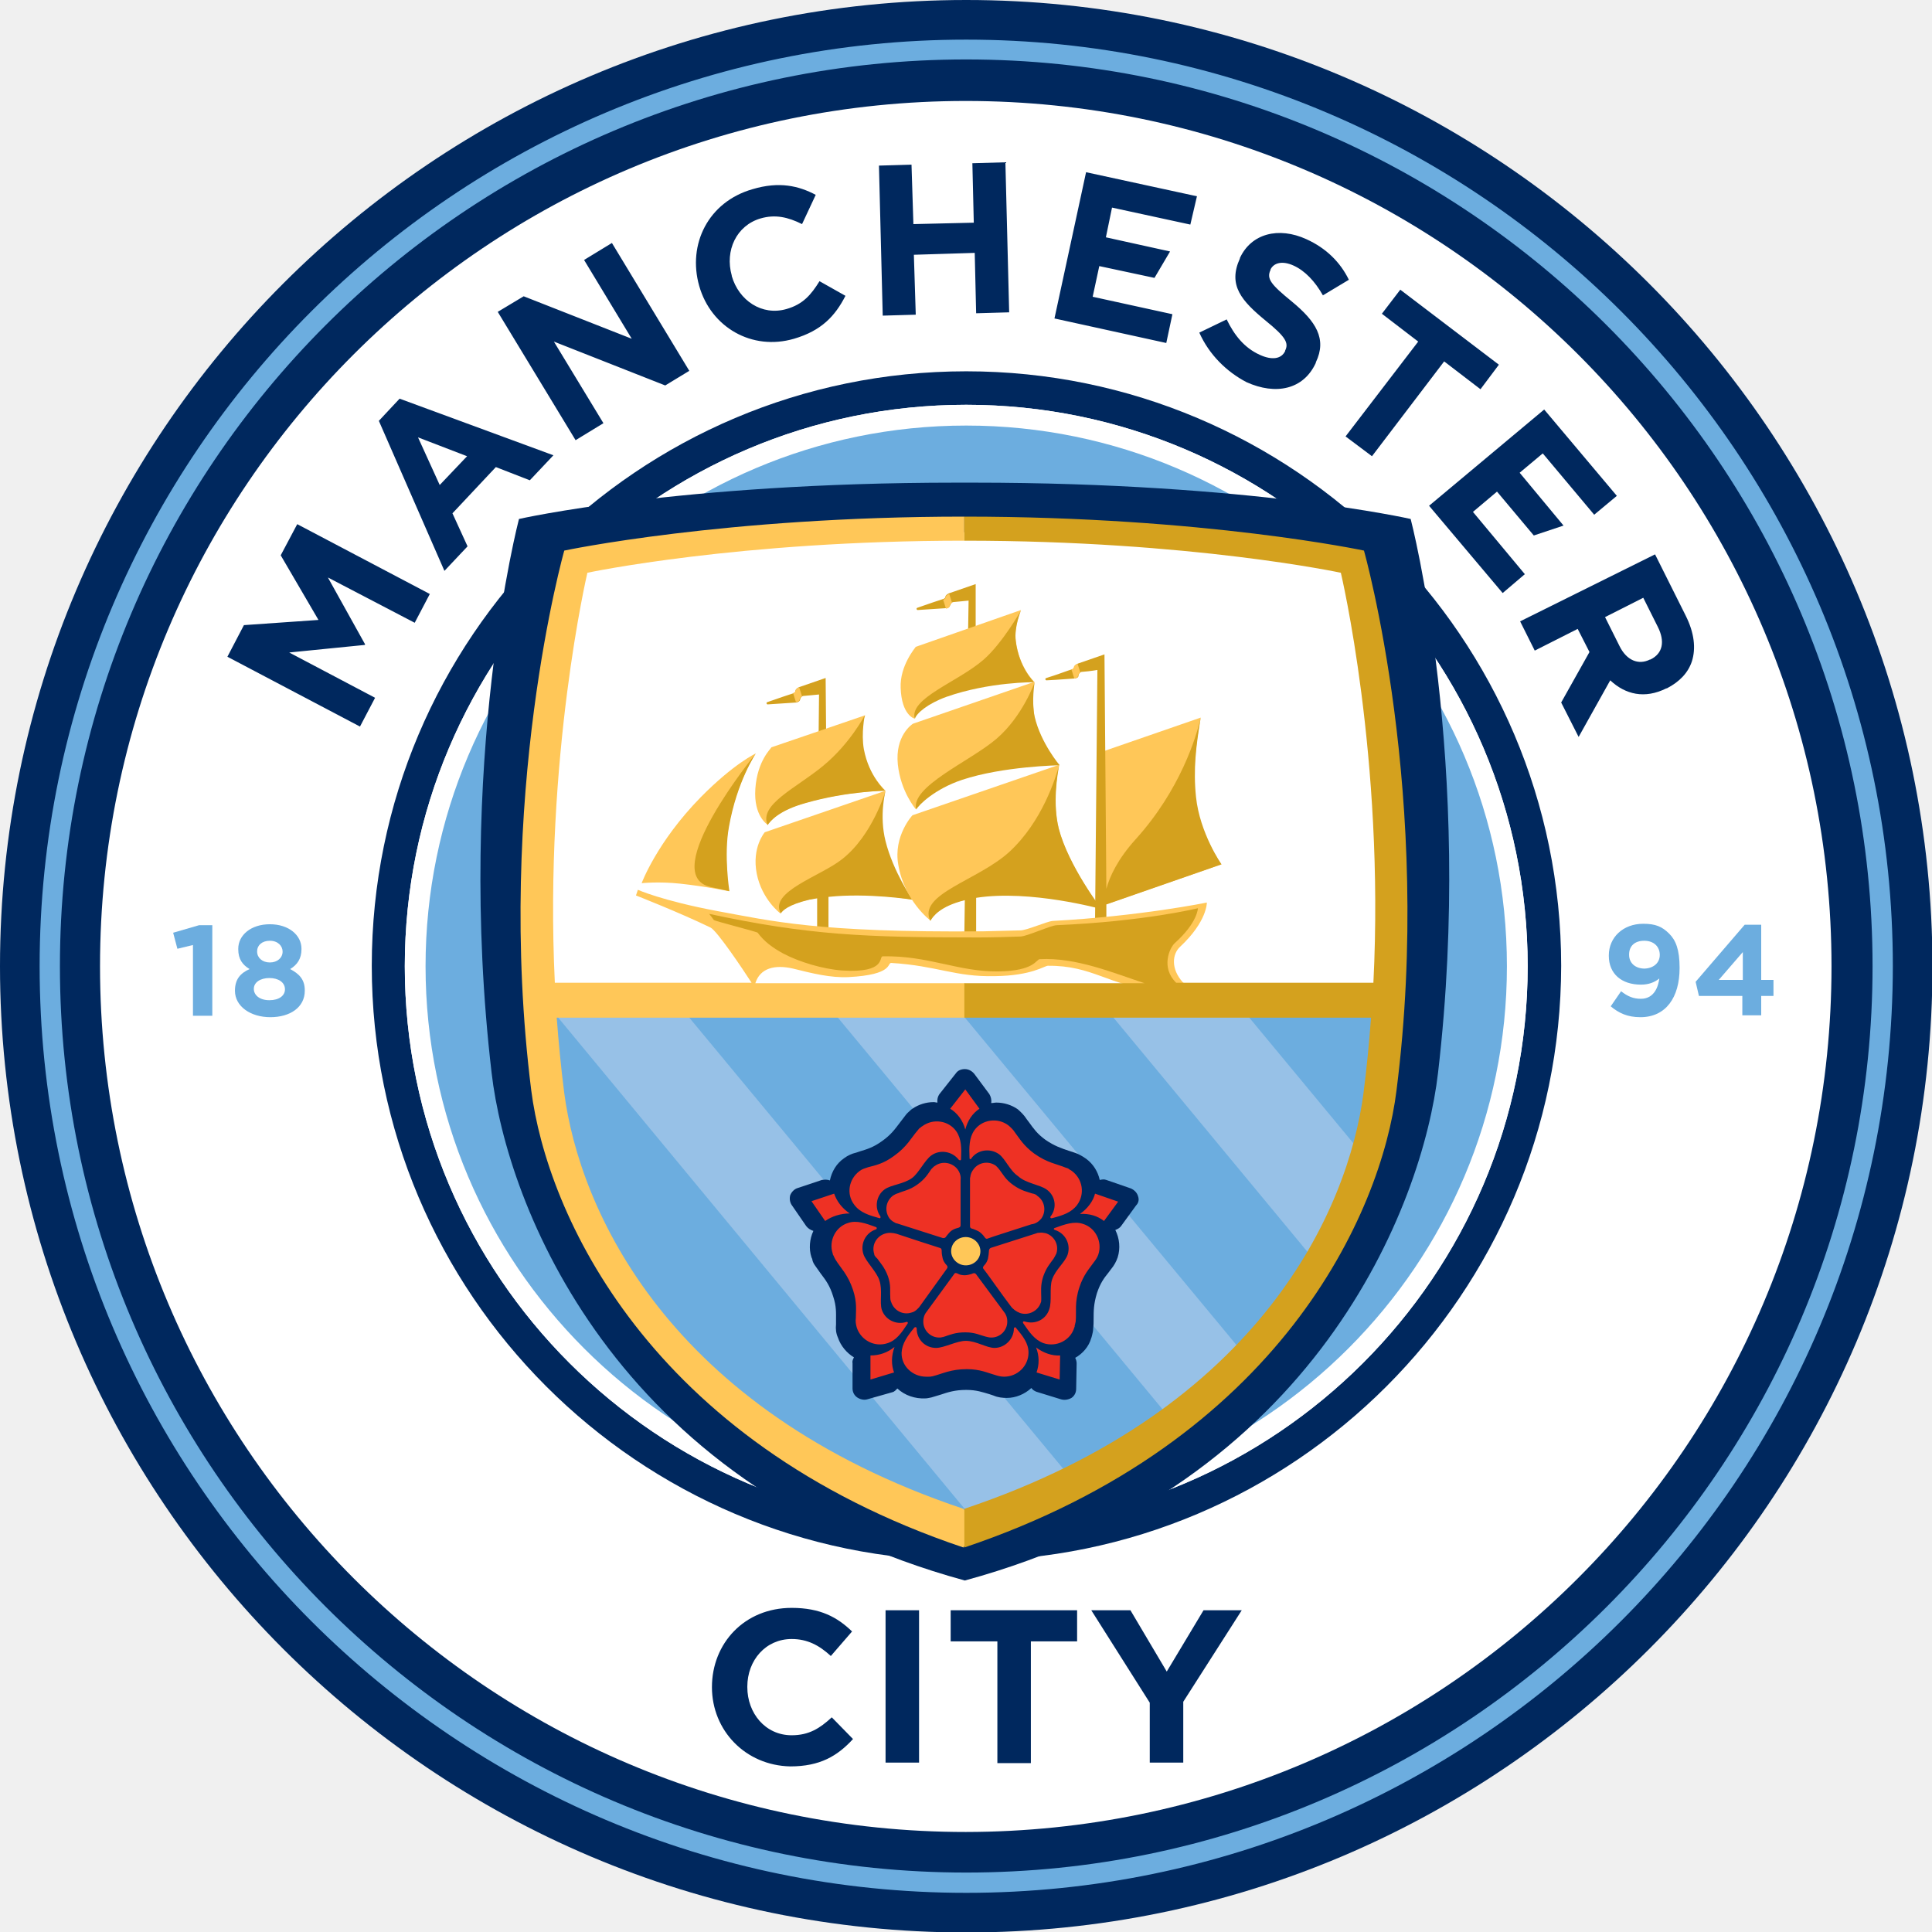
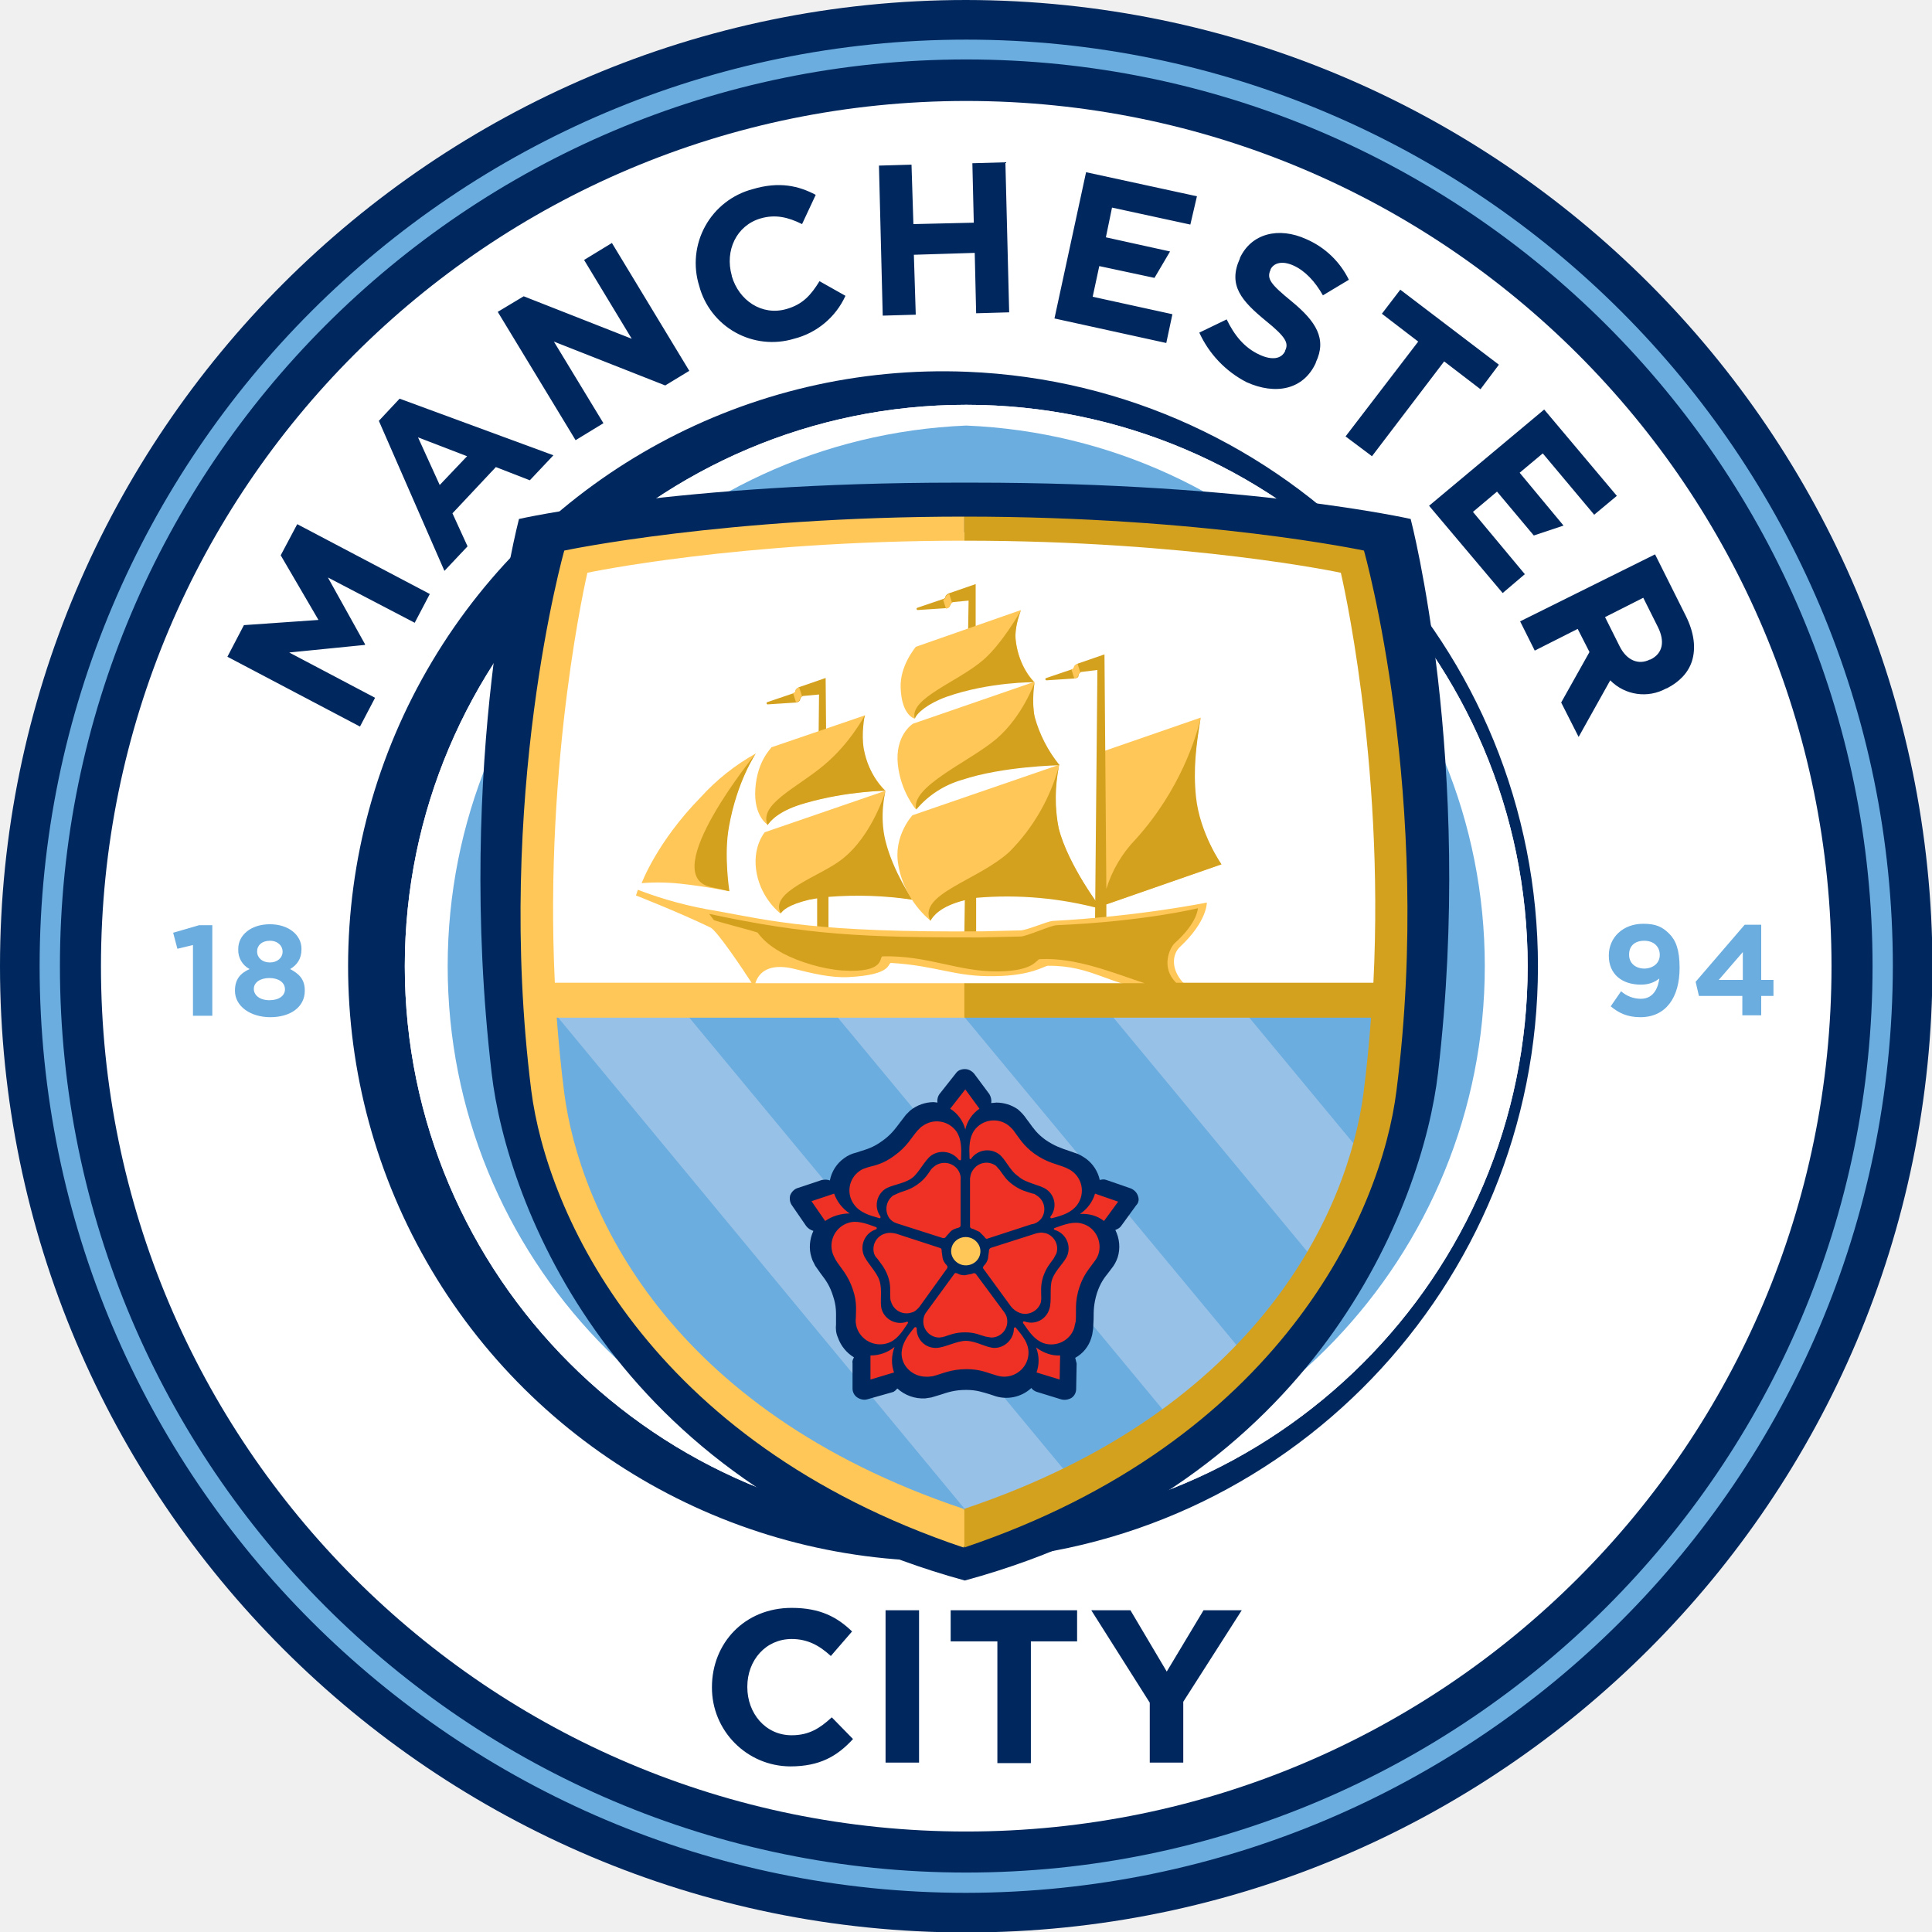
- <svg xmlns="http://www.w3.org/2000/svg" width="316" height="316" viewBox="0 0 409.5 409.5">
+ <svg xmlns="http://www.w3.org/2000/svg" viewBox="0 0 409.5 409.5">
  <style>.L{fill:#ffc758}.M{fill:#d4a11e}.N{fill:#00285e}.O{fill:#6caddf}.P{fill-rule:evenodd}</style>
-   <path d="M204.8 0C91.9 0 0 91.9 0 204.8s91.9 204.8 204.8 204.8 204.8-91.9 204.8-204.8C409.5 91.9 317.7 0 204.8 0" class="N" />
-   <path d="M388.2 204.8c0-101.3-82.1-183.4-183.5-183.4-101.3 0-183.5 82.1-183.5 183.4s82.2 183.5 183.5 183.5c101.4-.1 183.5-82.2 183.5-183.5" fill="#fff" />
-   <path d="M321.6 204.8c0-64.5-52.3-116.8-116.8-116.8S88 140.3 88 204.8s52.3 116.8 116.8 116.8 116.8-52.3 116.8-116.8" class="O" />
-   <path d="M204.8 330.8c-69.5 0-126-56.6-126-126.1s56.5-126 126-126 126.1 56.5 126.1 126c-.1 69.6-56.6 126.1-126.1 126.1h0zm0-245c-65.6 0-119 53.4-119 119s53.4 119 119 119 119-53.4 119-119-53.4-119-119-119h0z" class="N" />
+   <path d="M204.8 0C91.9 0 0 91.9 0 204.8s91.9 204.8 204.8 204.8 204.8-91.9 204.8-204.8A205.1 205.1 0 0 0 204.8 0" class="N" />
+   <path fill="#fff" d="M388.2 204.8a183.4 183.4 0 1 0-366.8 0 183.4 183.4 0 0 0 366.8 0" />
+   <path d="M321.6 204.8a116.8 116.8 0 1 0-233.6 0 116.8 116.8 0 0 0 233.6 0" class="O" />
+   <path d="M204.8 330.8a126.1 126.1 0 1 1 .2-252 126.1 126.1 0 0 1-.2 252zm0-245c-65.6 0-119 53.4-119 119s53.4 119 119 119 119-53.4 119-119-53.4-119-119-119z" class="N" />
  <g class="O">
-     <path d="M204.8 401.2C96.5 401.2 8.4 313.1 8.4 204.8S96.5 8.4 204.8 8.4s196.4 88.1 196.4 196.4c-.1 108.3-88.1 196.4-196.4 196.4m0-388.6c-106 0-192.1 86.2-192.1 192.2 0 105.9 86.2 192.1 192.1 192.1s192.1-86.2 192.1-192.1c0-106-86.2-192.2-192.1-192.2M40.9 200.3l-3.3.8-.9-3.4 5.5-1.6H45v19.2h-4.1v-15z" />
-     <path d="M49.8 210h0c0-2.4 1.1-3.7 3.1-4.6-1.5-.9-2.4-2.1-2.4-4.2v-.1c0-2.9 2.7-5.2 6.7-5.2s6.7 2.3 6.7 5.2v.1c0 2-.9 3.3-2.4 4.2 1.9 1 3.1 2.2 3.1 4.5v.1c0 3.5-3.1 5.6-7.3 5.6s-7.5-2.3-7.5-5.6zm10.6-.3h0c0-1.5-1.4-2.4-3.3-2.4s-3.3.9-3.3 2.3h0c0 1.3 1.2 2.4 3.3 2.4s3.3-1 3.3-2.3zm-.5-8h0c0-1.2-1-2.3-2.7-2.3s-2.7 1-2.7 2.2v.1c0 1.3 1.1 2.3 2.7 2.3s2.7-1 2.7-2.3zm291.8 5.7c-1 .8-2.2 1.3-3.9 1.3-4.1 0-6.8-2.3-6.8-6.1v-.1c0-3.8 3-6.7 7.3-6.7 2.6 0 4 .6 5.5 2.1 1.4 1.4 2.2 3.4 2.2 7.2v.1c0 6.2-2.9 10.4-8.3 10.4-2.8 0-4.6-.9-6.3-2.3l2.2-3.2c1.4 1.1 2.6 1.6 4.2 1.6 2.9 0 3.7-2.7 3.9-4.3zm.1-5h0c0-1.7-1.2-3-3.3-3s-3.2 1.2-3.2 2.9v.1c0 1.7 1.3 2.9 3.3 2.9 2-.1 3.2-1.3 3.2-2.9zm17.6 8.7h-9.3l-.7-3 10.4-12.1h3.5v11.7h2.6v3.4h-2.6v4.1h-4v-4.1zm0-3.4v-5.9l-5.1 5.9h5.1z" />
+     <path d="M204.8 401.2C96.5 401.2 8.4 313.1 8.4 204.8S96.5 8.4 204.8 8.4s196.4 88.1 196.4 196.4a196.7 196.7 0 0 1-196.4 196.4m0-388.6c-106 0-192.1 86.2-192.1 192.2 0 105.9 86.2 192.1 192.1 192.1s192.1-86.2 192.1-192.1c0-106-86.2-192.2-192.1-192.2M40.9 200.3l-3.3.8-.9-3.4 5.5-1.6H45v19.2h-4.1v-15z" />
+     <path d="M49.8 210c0-2.4 1.1-3.7 3.1-4.6a4.5 4.5 0 0 1-2.4-4.2v-.1c0-2.9 2.7-5.2 6.7-5.2s6.7 2.3 6.7 5.2v.1c0 2-.9 3.3-2.4 4.2 1.9 1 3.1 2.2 3.1 4.5v.1c0 3.5-3.1 5.6-7.3 5.6s-7.5-2.3-7.5-5.6zm10.6-.3c0-1.5-1.4-2.4-3.3-2.4s-3.3.9-3.3 2.3c0 1.3 1.2 2.4 3.3 2.4s3.3-1 3.3-2.3zm-.5-8c0-1.2-1-2.3-2.7-2.3s-2.7 1-2.7 2.2v.1c0 1.3 1.1 2.3 2.7 2.3s2.7-1 2.7-2.3zm291.8 5.7c-1 .8-2.2 1.3-3.9 1.3-4.1 0-6.8-2.3-6.8-6.1v-.1c0-3.8 3-6.7 7.3-6.7 2.6 0 4 .6 5.5 2.1 1.4 1.4 2.2 3.4 2.2 7.2v.1c0 6.2-2.9 10.4-8.3 10.4-2.8 0-4.6-.9-6.3-2.3l2.2-3.2a6.3 6.3 0 0 0 4.2 1.6c2.9 0 3.7-2.7 3.9-4.3zm.1-5c0-1.7-1.2-3-3.3-3s-3.2 1.2-3.2 2.9v.1c0 1.7 1.3 2.9 3.3 2.9 2-.1 3.2-1.3 3.2-2.9zm17.6 8.7h-9.3l-.7-3 10.4-12.1h3.5v11.7h2.6v3.4h-2.6v4.1h-4v-4.1zm0-3.4v-5.9l-5.1 5.9h5.1z" />
  </g>
-   <path d="M204.8 323.8c-65.6 0-119-53.4-119-119s53.4-119 119-119 119 53.4 119 119-53.4 119-119 119m0-233.6c-63.2 0-114.6 51.4-114.6 114.6s51.4 114.6 114.6 114.6S319.4 268 319.4 204.8 268 90.2 204.8 90.2" fill="#fff" />
+   <path fill="#fff" d="M204.8 323.8c-65.6 0-119-53.4-119-119s53.4-119 119-119 119 53.4 119 119-53.4 119-119 119m0-233.6a114.7 114.7 0 0 0 0 229.2 114.7 114.7 0 0 0 0-229.2" />
  <g class="P">
-     <path d="M202.6 102.3c-58.7 0-92.6 7.7-92.6 7.7s-13.5 51.5-5.8 117.4c3.2 27.7 25.7 87.2 100.3 107.6h0c74.6-20.3 97.1-79.9 100.3-107.6 7.7-66-5.8-117.4-5.8-117.4s-33.9-7.7-92.6-7.7h-3.8z" class="N" />
-     <path d="M294.5 212.1c-.7 20-3.8 79.8-90.1 112.7-85.6-32-90.1-93.9-90.1-112.7h180.2z" fill="#97c1e7" />
-     <path d="M291.9 208.8c2.3-49.6-6.1-89.8-6.1-89.8s-32.2-6.2-81.3-6.2c-49.2 0-81.9 6.8-81.9 6.8s-8.9 40.4-6.5 89.1h175.8z" fill="#fff" />
+     <path d="M202.6 102.3c-58.7 0-92.6 7.7-92.6 7.7s-13.5 51.5-5.8 117.4c3.2 27.7 25.7 87.2 100.3 107.6 74.6-20.3 97.1-79.9 100.3-107.6 7.7-66-5.8-117.4-5.8-117.4s-33.9-7.7-92.6-7.7h-3.8z" class="N" />
+     <path fill="#97c1e7" d="M294.5 212.1c-.7 20-3.8 79.8-90.1 112.7-85.6-32-90.1-93.9-90.1-112.7h180.2z" />
+     <path fill="#fff" d="M291.9 208.8c2.3-49.6-6.1-89.8-6.1-89.8s-32.2-6.2-81.3-6.2c-49.2 0-81.9 6.8-81.9 6.8s-8.9 40.4-6.5 89.1h175.8z" />
  </g>
-   <path d="M207.1 323L116 212.9c-3.3 22.7 15.1 89.6 91.1 110.1zm-63.9-110.8l84.3 101.7c8.5-4.1 14.8-8.1 20.8-12.9l-73.6-88.8h-31.5zm58.5.1l62.3 75.1c6.1-6.9 11.3-13.2 15-19.8l-45.8-55.3h-31.5zm91.3 0l-31.1-.1 26.1 31.5c4.5-9.7 5-26 5-31.4z" class="O" />
-   <path d="M241.2 253.5c-.2-.7-.8-1.3-1.5-1.6l-5.2-1.8c-.5-.2-.9-.1-1.4 0-.4-1.8-1.4-3.4-2.9-4.5-.2-.1-.4-.3-.6-.4-.3-.2-.7-.4-1.1-.6-.7-.3-1.4-.5-2-.7-1.5-.5-3-1-4.9-2.3-1.8-1.3-2.6-2.5-3.4-3.6-.2-.3-.4-.5-.6-.8-.5-.8-1.2-1.5-1.9-2.1-1.3-.9-2.9-1.4-4.5-1.4-.4 0-.7.1-1.1.1v-.1c.1-.6-.1-1.3-.4-1.8l-3.2-4.3c-.5-.6-1.2-1-2-1s-1.5.3-1.9.9l-3.4 4.3c-.4.5-.6 1.2-.5 1.9h0c-.3 0-.5-.1-.8-.1-1.6 0-3.2.5-4.5 1.4-.2.1-.4.3-.5.4-.3.3-.6.5-.9.9l-1.3 1.7c-1 1.3-1.8 2.5-3.8 3.9-1.8 1.3-3.2 1.7-4.5 2.1l-.9.3a6.82 6.82 0 0 0-2.6 1.2c-1.6 1.1-2.6 2.8-3 4.7-.5-.2-1.1-.2-1.7-.1l-5.1 1.7c-.7.2-1.3.8-1.6 1.5-.2.7-.1 1.5.3 2.1l3.1 4.5c.4.5.9.8 1.5 1-.8 1.7-1 3.8-.4 5.6.1.2.2.4.2.6.1.4.3.8.6 1.2l1.2 1.7c1 1.3 1.9 2.5 2.6 4.8.7 2.1.6 3.5.6 4.9v1c-.1 1 0 1.9.4 2.8.6 1.8 1.9 3.3 3.4 4.2-.2.4-.4.8-.3 1.2v5.4c0 .8.4 1.5 1 1.9s1.4.6 2.1.4l5.3-1.5c.5-.1.8-.5 1.1-.8 1.6 1.5 3.8 2.2 5.9 2.1.4 0 .8-.1 1.3-.2l2-.6c1.5-.5 3-1 5.4-1 2.2 0 3.5.5 4.9.9l.9.3c.9.4 1.9.5 2.8.5 1.9 0 3.8-.8 5.2-2.1.3.4.6.6 1.1.8l5.2 1.6c.7.2 1.5.1 2.2-.3.6-.4 1-1.1 1-1.9l.1-5.4c0-.4-.1-.8-.3-1.2 1.6-.9 2.9-2.4 3.4-4.2.1-.2.1-.4.2-.7.1-.4.2-.8.2-1.3.1-.7.1-1.4.1-2.1 0-1.6 0-3.1.7-5.4.7-2.1 1.5-3.2 2.4-4.3.2-.3.4-.5.6-.8a7.68 7.68 0 0 0 1.4-2.5c.6-1.9.4-4-.5-5.8.5-.2.9-.4 1.2-.8l3.2-4.4c.5-.5.7-1.2.4-2z" class="N" />
+   <path d="M207.1 323 116 212.9c-3.3 22.7 15.1 89.6 91.1 110.1zm-63.9-110.8 84.3 101.7c8.5-4.1 14.8-8.1 20.8-12.9l-73.6-88.8h-31.5zm58.5.1 62.3 75.1c6.1-6.9 11.3-13.2 15-19.8l-45.8-55.3h-31.5zm91.3 0-31.1-.1 26.1 31.5a89 89 0 0 0 5-31.4z" class="O" />
+   <path d="M241.2 253.5c-.2-.7-.8-1.3-1.5-1.6l-5.2-1.8c-.5-.2-.9-.1-1.4 0a7.6 7.6 0 0 0-2.9-4.5l-.6-.4a11 11 0 0 0-1.1-.6l-2-.7c-1.5-.5-3-1-4.9-2.3-1.8-1.3-2.6-2.5-3.4-3.6l-.6-.8a9.5 9.5 0 0 0-1.9-2.1 8 8 0 0 0-4.5-1.4l-1.1.1v-.1c.1-.6-.1-1.3-.4-1.8l-3.2-4.3c-.5-.6-1.2-1-2-1s-1.5.3-1.9.9l-3.4 4.3c-.4.5-.6 1.2-.5 1.9l-.8-.1a8 8 0 0 0-5 1.8l-.9.9-1.3 1.7c-1 1.3-1.8 2.5-3.8 3.9-1.8 1.3-3.2 1.7-4.5 2.1l-.9.3a6.8 6.8 0 0 0-2.6 1.2 7.5 7.5 0 0 0-3 4.7c-.5-.2-1.1-.2-1.7-.1l-5.1 1.7c-.7.2-1.3.8-1.6 1.5-.2.7-.1 1.5.3 2.1l3.1 4.5c.4.5.9.8 1.5 1-.8 1.7-1 3.8-.4 5.6l.2.6.6 1.2 1.2 1.7c1 1.3 1.9 2.5 2.6 4.8.7 2.1.6 3.5.6 4.9v1c-.1 1 0 1.9.4 2.8a8 8 0 0 0 3.4 4.2c-.2.4-.4.8-.3 1.2v5.4c0 .8.4 1.5 1 1.9s1.4.6 2.1.4l5.3-1.5c.5-.1.8-.5 1.1-.8a8.1 8.1 0 0 0 5.9 2.1l1.3-.2 2-.6c1.5-.5 3-1 5.4-1 2.2 0 3.5.5 4.9.9l.9.3a7.8 7.8 0 0 0 8-1.6c.3.4.6.6 1.1.8l5.2 1.6c.7.2 1.5.1 2.2-.3.6-.4 1-1.1 1-1.9l.1-5.4-.3-1.2a7.1 7.1 0 0 0 3.4-4.2l.2-.7.2-1.3.1-2.1c0-1.6 0-3.1.7-5.4.7-2.1 1.5-3.2 2.4-4.3l.6-.8a7.7 7.7 0 0 0 1.4-2.5c.6-1.9.4-4-.5-5.8.5-.2.9-.4 1.2-.8l3.2-4.4c.5-.5.7-1.2.4-2z" class="N" />
  <path d="M201.6 265.2c0-1.7 1.4-3 3.1-3s3.1 1.4 3.1 3c0 1.7-1.4 3-3.1 3s-3.1-1.4-3.1-3z" class="L" />
-   <path d="M204.6 239.4c-.5-1.9-1.7-3.5-3.2-4.4l3.2-4.1 3 4.1c-1.5 1-2.5 2.5-3 4.4m-24.5 17.8c-1.6-1.1-2.7-2.5-3.3-4.2l-4.8 1.6 2.9 4.2c1.4-1 3.3-1.6 5.2-1.6m9.5 28.3c-1.5 1.2-3.2 1.8-5.1 1.8v5.1l5-1.5c-.6-1.6-.6-3.5.1-5.4m30 .1c.7 1.8.7 3.6.1 5.3l4.9 1.5.1-5.1c-1.7.1-3.5-.5-5.1-1.7m9.3-28.3c2-.1 3.7.4 5.1 1.5l3-4.1-4.9-1.7c-.4 1.6-1.6 3.2-3.2 4.3m-30.5 28.4c-2.3 0-4.1-1.8-4.1-4.1 0-.3-.3-.4-.5-.2-1.5 1.8-2.6 3.4-2.7 5.3-.1 2.8 2.3 5.1 5.2 5.1h.5c.3 0 .5 0 .9-.1 2-.5 3.8-1.5 7.2-1.5 2.9 0 4.4.8 5.9 1.2.6.2 1.3.4 2 .4 2.9 0 5.2-2.3 5.2-5.1 0-2-1.2-3.5-2.7-5.3-.1-.2-.4 0-.4.2 0 2.2-1.9 4.1-4.1 4.1-1.7 0-3.9-1.5-6.1-1.5-1.9 0-4.6 1.5-6.3 1.5zm-2.7-5.6a3.37 3.37 0 0 0 3.4 3.4c.2 0 .4 0 .7-.1.1 0 .2 0 .3-.1h.1c1.2-.4 2.3-.9 4.4-.9s3.1.6 4.3.9c.4.1.8.2 1.2.2a3.37 3.37 0 0 0 3.4-3.4c0-.5-.1-1-.3-1.4-.1-.2-.2-.4-.3-.5l-6-8.1c-.3-.4-.7-.2-.9-.1-.3.1-1 .3-1.5.3s-1.1-.1-1.4-.3c-.4-.2-.7-.3-.9.1l-5.7 7.8c-.5.6-.8 1.3-.8 2.2zm26.7-2.6c-.7 2.2-3 3.3-5.2 2.6-.3-.1-.5.1-.3.4 1.3 1.9 2.4 3.5 4.3 4.2 2.7.9 5.7-.6 6.5-3.3.1-.2.1-.3.1-.5.1-.2.1-.5.2-.8.2-2.1-.3-4 .8-7.3.9-2.7 2.1-3.9 3-5.2.4-.5.8-1.1 1-1.7.9-2.7-.6-5.7-3.3-6.5-1.9-.6-3.8.1-6 .9-.2.1-.2.3.1.4 2.2.7 3.4 3 2.7 5.2-.5 1.6-2.6 3.2-3.3 5.3-.6 1.7 0 4.6-.6 6.3zm-6.2.8c1.8.6 3.8-.4 4.4-2.2.1-.2.1-.4.1-.7v-.3-.1c0-1.2-.2-2.5.4-4.4.7-2 1.5-2.8 2.2-3.8.2-.3.4-.7.6-1.1.6-1.8-.4-3.7-2.2-4.3-.5-.1-1-.2-1.4-.1-.2 0-.4 0-.6.1l-9.7 3.1c-.4.2-.4.6-.4.8 0 .3-.1 1-.2 1.5-.1.4-.4 1-.7 1.3s-.5.6-.2.9 4.3 6 5.7 7.8c.5.7 1.2 1.2 2 1.5zm5.6-26.2c1.9 1.3 2.3 3.9.9 5.7-.2.2 0 .5.3.4 2.3-.6 4.1-1.2 5.3-2.8 1.7-2.3 1.2-5.5-1.1-7.2-.1-.1-.3-.2-.5-.3-.2-.2-.4-.3-.8-.4-1.9-.8-3.9-1-6.7-3-2.3-1.7-3.1-3.2-4.1-4.5-.3-.5-.8-1-1.4-1.5-2.3-1.7-5.6-1.2-7.2 1.1-1.1 1.6-1.1 3.6-1 5.9 0 .2.3.3.4 0 1.3-1.8 3.9-2.2 5.8-.9 1.4 1 2.3 3.5 4.1 4.7 1.6 1.5 4.6 1.8 6 2.8zm-1.1 6.2c1.1-1.5.8-3.7-.8-4.8-.1-.1-.3-.3-.6-.4-.1 0-.2-.1-.3-.1h-.1c-1.2-.4-2.4-.6-4.1-1.8s-2.2-2.3-2.9-3.2c-.2-.3-.5-.6-.8-.9-1.5-1.1-3.7-.8-4.8.8-.3.4-.5.8-.6 1.3 0 .2-.1.4-.1.6v10.1c0 .5.4.5.7.6s1 .4 1.3.6c.4.3.8.7 1 1s.4.6.8.4 7.1-2.3 9.2-3c.9-.1 1.6-.6 2.1-1.2zm-23.3-13.4c1.8-1.3 4.4-.9 5.8.9.2.2.5.2.5-.1.1-2.3.1-4.3-1-5.9-1.6-2.3-4.9-2.8-7.2-1.1a1.38 1.38 0 0 0-.4.3c-.2.1-.4.3-.6.6-1.4 1.6-2.2 3.4-5 5.4-2.3 1.7-4 2-5.5 2.4-.6.2-1.3.4-1.8.8-2.3 1.7-2.9 4.9-1.1 7.2 1.2 1.6 3.1 2.2 5.3 2.8.2.1.3-.2.2-.4-1.3-1.8-.9-4.4.9-5.7 1.4-1 4-1.1 5.8-2.4 1.4-1 2.7-3.8 4.1-4.8zm5.6 3c-1.1-1.5-3.3-1.9-4.8-.8-.2.1-.3.2-.5.4l-.2.2-.1.1c-.7 1-1.3 2.1-3 3.3s-2.9 1.3-4 1.8c-.4.1-.8.3-1.1.5-1.5 1.1-1.9 3.2-.8 4.8.3.4.7.7 1.1.9.2.1.3.2.5.2l9.7 3.1c.5.1.7-.2.8-.4.2-.2.6-.8 1-1.1a3.79 3.79 0 0 1 1.3-.6c.4-.1.7-.2.7-.6v-9.6c.1-.7-.1-1.5-.6-2.2zm-20 17.9c-.7-2.2.5-4.5 2.6-5.2.3-.1.3-.4.1-.5-2.2-.8-4.1-1.5-5.9-.9-2.7.8-4.2 3.8-3.3 6.5 0 .2.1.3.2.5s.2.5.4.8c1.1 1.8 2.6 3.1 3.7 6.4.9 2.7.6 4.4.6 6-.1.6 0 1.3.2 2 .9 2.7 3.8 4.2 6.5 3.3 1.9-.6 3-2.2 4.3-4.2a.22.22 0 0 0-.3-.3c-2.2.7-4.5-.5-5.2-2.6-.5-1.6.2-4.1-.5-6.2-.6-1.9-2.9-4-3.4-5.6zm4.5-4.3c-1.8.6-2.8 2.5-2.2 4.3 0 .2.1.4.3.6.1.1.1.2.2.2 0 0 0 .1.1.1.7 1 1.6 1.9 2.3 3.8.7 2 .4 3.1.5 4.3 0 .4 0 .8.2 1.2.6 1.8 2.5 2.8 4.3 2.2.5-.1.9-.4 1.2-.7l.4-.4 5.9-8.2c.3-.4 0-.7-.2-.9s-.6-.8-.7-1.3c-.1-.4-.2-1-.2-1.4s0-.7-.4-.8-7.1-2.3-9.2-3c-.8-.2-1.6-.3-2.5 0z" fill="#ee3124" />
-   <path d="M233.4 159.4l21.1-7.3s-1.8 8.8-1.3 15.6c.6 8.8 5.7 15.5 5.7 15.5l-26 9 .5-32.8z" class="L" />
-   <path d="M258.9 183.2s-4.6-6.6-5.4-14.3c-.6-5.8 0-10.8 1-16.8-.9 4-4.3 15.3-13.8 25.8-3.8 4.2-5.5 7.9-6.2 10.5l-.4-49.7h0 0l-5.5 1.9c-.6.2-.9.6-.9.7 0 .3-.2.5-.6.6s-3.3 1.2-5.3 1.8c-.4.1-.2.5 0 .5 2.4-.1 5.8-.4 6.1-.4.5-.1.7-.3.7-.6v-.1c.1-.4.4-.7.8-.7.3 0 2.1-.2 3.2-.4l-.5 53.5h2.4v-3.8l24.4-8.5z" class="M" />
-   <path d="M165.4 193.6s-3.9-2.9-5-8.4c-1.1-5.6 1.7-8.8 1.7-8.8l25.6-8.8s-1.6 5.1-.1 10.9c1.9 7.3 5.8 12.2 5.8 12.2s-9.4-1.8-18.5-.6c-8.6 1.1-9.5 3.5-9.5 3.5zm-29.4-6.4s3.2-8.7 12.5-18.2c7.1-7.2 11.7-9.3 11.7-9.3s-4.1 5.9-5.8 15.6c-1.1 6 .1 13.6.1 13.6s-4.8-1-10.3-1.6c-4.6-.5-8.2-.1-8.2-.1z" class="L" />
-   <path d="M160.2 159.7s-4 5.9-5.7 15.6c-1.1 6 .1 13.6.1 13.6s-1.2-.3-4-.9c-11.4-2.6 9.6-28.3 9.6-28.3zm15 7l-.2-23h0 0 0 0l-5.5 1.9c-.6.2-.9.6-.9.8 0 .3-.2.5-.6.6s-3.3 1.1-5.3 1.8c-.4.1-.2.5 0 .5l6.1-.4c.5-.1.7-.3.8-.6v-.1c.1-.4.4-.7.8-.7.3 0 2-.2 3.2-.3l-.2 19.6h1.8zm29.8-20.8h1.8v-22.1h0 0l-5.5 1.9c-.6.2-.9.6-.9.7 0 .3-.2.5-.6.6s-3.3 1.1-5.3 1.8c-.4.1-.2.5 0 .5l6.1-.4c.5-.1.7-.3.8-.6.1-.4.4-.7.8-.7.3 0 1.9-.2 3.1-.3l-.3 18.6z" class="M" />
+   <path fill="#ee3124" d="M204.6 239.4a7.3 7.3 0 0 0-3.2-4.4l3.2-4.1 3 4.1a7.3 7.3 0 0 0-3 4.4m-24.5 17.8a8.4 8.4 0 0 1-3.3-4.2l-4.8 1.6 2.9 4.2c1.4-1 3.3-1.6 5.2-1.6m9.5 28.3a8 8 0 0 1-5.1 1.8v5.1l5-1.5c-.6-1.6-.6-3.5.1-5.4m30 .1c.7 1.8.7 3.6.1 5.3l4.9 1.5.1-5.1c-1.7.1-3.5-.5-5.1-1.7m9.3-28.3c2-.1 3.7.4 5.1 1.5l3-4.1-4.9-1.7a7.8 7.8 0 0 1-3.2 4.3m-30.5 28.4a4 4 0 0 1-4.1-4.1c0-.3-.3-.4-.5-.2-1.5 1.8-2.6 3.4-2.7 5.3-.1 2.8 2.3 5.1 5.2 5.1h.5l.9-.1c2-.5 3.8-1.5 7.2-1.5 2.9 0 4.4.8 5.9 1.2.6.2 1.3.4 2 .4 2.9 0 5.2-2.3 5.2-5.1 0-2-1.2-3.5-2.7-5.3-.1-.2-.4 0-.4.2 0 2.2-1.9 4.1-4.1 4.1-1.7 0-3.9-1.5-6.1-1.5-1.9 0-4.6 1.5-6.3 1.5zm-2.7-5.6a3.4 3.4 0 0 0 3.4 3.4l.7-.1.3-.1h.1c1.2-.4 2.3-.9 4.4-.9s3.1.6 4.3.9l1.2.2a3.4 3.4 0 0 0 3.4-3.4c0-.5-.1-1-.3-1.4l-.3-.5-6-8.1c-.3-.4-.7-.2-.9-.1l-1.5.3c-.5 0-1.1-.1-1.4-.3-.4-.2-.7-.3-.9.1l-5.7 7.8c-.5.6-.8 1.3-.8 2.2zm26.7-2.6a4 4 0 0 1-5.2 2.6c-.3-.1-.5.1-.3.4 1.3 1.9 2.4 3.5 4.3 4.2 2.7.9 5.7-.6 6.5-3.3l.1-.5.2-.8c.2-2.1-.3-4 .8-7.3.9-2.7 2.1-3.9 3-5.2.4-.5.8-1.1 1-1.7.9-2.7-.6-5.7-3.3-6.5-1.9-.6-3.8.1-6 .9-.2.1-.2.3.1.4 2.2.7 3.4 3 2.7 5.2-.5 1.6-2.6 3.2-3.3 5.3-.6 1.7 0 4.6-.6 6.3zm-6.2.8c1.8.6 3.8-.4 4.4-2.2l.1-.7v-.4c0-1.2-.2-2.5.4-4.4.7-2 1.5-2.8 2.2-3.8l.6-1.1c.6-1.8-.4-3.7-2.2-4.3-.5-.1-1-.2-1.4-.1l-.6.1-9.7 3.1c-.4.2-.4.6-.4.8l-.2 1.5c-.1.4-.4 1-.7 1.3s-.5.6-.2.9l5.7 7.8c.5.7 1.2 1.2 2 1.5zm5.6-26.2a4 4 0 0 1 .9 5.7c-.2.2 0 .5.3.4 2.3-.6 4.1-1.2 5.3-2.8a5.1 5.1 0 0 0-1.6-7.5l-.8-.4c-1.9-.8-3.9-1-6.7-3-2.3-1.7-3.1-3.2-4.1-4.5-.3-.5-.8-1-1.4-1.5a5.1 5.1 0 0 0-7.2 1.1c-1.1 1.6-1.1 3.6-1 5.9 0 .2.3.3.4 0a4.2 4.2 0 0 1 5.8-.9c1.4 1 2.3 3.5 4.1 4.7 1.6 1.5 4.6 1.8 6 2.8zm-1.1 6.2c1.1-1.5.8-3.7-.8-4.8l-.6-.4-.3-.1h-.1c-1.2-.4-2.4-.6-4.1-1.8s-2.2-2.3-2.9-3.2l-.8-.9a3.4 3.4 0 0 0-4.8.8c-.3.4-.5.8-.6 1.3l-.1.6v10.1c0 .5.4.5.7.6l1.3.6 1 1c.2.3.4.6.8.4l9.2-3c.9-.1 1.6-.6 2.1-1.2zm-23.3-13.4a4.3 4.3 0 0 1 5.8.9c.2.2.5.2.5-.1.1-2.3.1-4.3-1-5.9a5.1 5.1 0 0 0-7.2-1.1 1.4 1.4 0 0 0-.4.3l-.6.6c-1.4 1.6-2.2 3.4-5 5.4-2.3 1.7-4 2-5.5 2.4-.6.2-1.3.4-1.8.8a5 5 0 0 0-1.1 7.2c1.2 1.6 3.1 2.2 5.3 2.8.2.1.3-.2.2-.4a4.1 4.1 0 0 1 .9-5.7c1.4-1 4-1.1 5.8-2.4 1.4-1 2.7-3.8 4.1-4.8zm5.6 3a3.5 3.5 0 0 0-4.8-.8l-.5.4-.2.2-.1.1c-.7 1-1.3 2.1-3 3.3s-2.9 1.3-4 1.8l-1.1.5a3.5 3.5 0 0 0-.8 4.8c.3.4.7.7 1.1.9l.5.2 9.7 3.1c.5.1.7-.2.8-.4l1-1.1a3.8 3.8 0 0 1 1.3-.6c.4-.1.7-.2.7-.6v-9.6c.1-.7-.1-1.5-.6-2.2zm-20 17.9c-.7-2.2.5-4.5 2.6-5.2.3-.1.3-.4.1-.5-2.2-.8-4.1-1.5-5.9-.9a5.1 5.1 0 0 0-3.3 6.5l.2.5.4.8c1.1 1.8 2.6 3.1 3.7 6.4.9 2.7.6 4.4.6 6-.1.6 0 1.3.2 2a5.2 5.2 0 0 0 6.5 3.3c1.9-.6 3-2.2 4.3-4.2a.2.2 0 0 0-.3-.3c-2.2.7-4.5-.5-5.2-2.6-.5-1.6.2-4.1-.5-6.2-.6-1.9-2.9-4-3.4-5.6zm4.5-4.3a3.4 3.4 0 0 0-2.2 4.3l.3.6.2.2.1.1c.7 1 1.6 1.9 2.3 3.8.7 2 .4 3.1.5 4.3 0 .4 0 .8.2 1.2a3.4 3.4 0 0 0 4.3 2.2c.5-.1.9-.4 1.2-.7l.4-.4 5.9-8.2c.3-.4 0-.7-.2-.9s-.6-.8-.7-1.3l-.2-1.4c0-.4 0-.7-.4-.8l-9.2-3c-.8-.2-1.6-.3-2.5 0z" />
+   <path d="m233.4 159.4 21.1-7.3s-1.8 8.8-1.3 15.6a32 32 0 0 0 5.7 15.5l-26 9 .5-32.8z" class="L" />
+   <path d="M258.9 183.2s-4.6-6.6-5.4-14.3c-.6-5.8 0-10.8 1-16.8-.9 4-4.3 15.3-13.8 25.8a26.2 26.2 0 0 0-6.2 10.5l-.4-49.7-5.5 1.9c-.6.2-.9.6-.9.7 0 .3-.2.5-.6.6l-5.3 1.8c-.4.1-.2.5 0 .5l6.1-.4c.5-.1.7-.3.7-.6v-.1c.1-.4.4-.7.8-.7l3.2-.4-.5 53.5h2.4v-3.8l24.4-8.5z" class="M" />
+   <path d="M165.4 193.6s-3.9-2.9-5-8.4c-1.1-5.6 1.7-8.8 1.7-8.8l25.6-8.8s-1.6 5.1-.1 10.9a36 36 0 0 0 5.8 12.2s-9.4-1.8-18.5-.6c-8.6 1.1-9.5 3.5-9.5 3.5zm-29.4-6.4s3.2-8.7 12.5-18.2a46 46 0 0 1 11.7-9.3s-4.1 5.9-5.8 15.6c-1.1 6 .1 13.6.1 13.6s-4.8-1-10.3-1.6c-4.6-.5-8.2-.1-8.2-.1z" class="L" />
+   <path d="M160.2 159.7s-4 5.9-5.7 15.6c-1.1 6 .1 13.6.1 13.6l-4-.9c-11.4-2.6 9.6-28.3 9.6-28.3zm15 7-.2-23-5.5 1.9c-.6.2-.9.6-.9.8 0 .3-.2.5-.6.6l-5.3 1.8c-.4.1-.2.5 0 .5l6.1-.4c.5-.1.7-.3.8-.6v-.1c.1-.4.4-.7.8-.7l3.2-.3-.2 19.6h1.8zm29.8-20.8h1.8v-22.1l-5.5 1.9c-.6.2-.9.6-.9.7 0 .3-.2.5-.6.6l-5.3 1.8c-.4.1-.2.5 0 .5l6.1-.4c.5-.1.7-.3.8-.6.1-.4.4-.7.8-.7l3.1-.3-.3 18.6z" class="M" />
  <path d="M200.5 129h.1c.5-.1.7-.3.7-.6s.2-.5.5-.6l-.6-1.9c-.6.2-.8.6-.8.7 0 .3-.2.4-.5.5l.6 1.9zm-31.8 19.8h.1c.5-.1.7-.3.7-.6.1-.3.2-.5.5-.6l-.6-1.9c-.6.2-.8.6-.8.7 0 .3-.2.4-.5.5l.6 1.9zm59-5h.1c.5-.1.7-.3.7-.6.1-.3.2-.5.5-.6l-.6-1.9c-.6.2-.8.6-.8.7 0 .3-.2.4-.5.5l.6 1.9z" class="L" />
-   <path d="M193.4 190.7s-4.1-6-5.7-12.4c-1.4-5.5 0-10.7 0-10.7s-2.7 9.4-9.2 14.5c-4.5 3.6-15.6 6.9-13 11.5.4-.6 1.5-1.8 6-2.9.5-.1 1.1-.2 1.7-.3v7.6h2.4v-7.9c8.3-.9 17.8.6 17.8.6z" class="M" />
+   <path d="M193.4 190.7s-4.1-6-5.7-12.4c-1.4-5.5 0-10.7 0-10.7s-2.7 9.4-9.2 14.5c-4.5 3.6-15.6 6.9-13 11.5.4-.6 1.5-1.8 6-2.9l1.7-.3v7.6h2.4v-7.9a79 79 0 0 1 17.8.6z" class="M" />
  <path d="M162.7 174.8s-3-1.8-2.6-7.6c.4-6 3.4-8.6 3.4-8.8l19.9-6.8s-1.5 3-.4 7.5c1.2 5.4 4.7 8.5 4.7 8.5s-10 .1-19 3.2c-4.4 1.5-6 4-6 4z" class="L" />
  <path d="M174.5 162.3c5.7-4.7 8.8-10.7 8.8-10.7s-.8 3.8-.2 7.2c1.1 5.8 4.5 8.8 4.5 8.8s-8.1.1-16.8 2.6c-5.8 1.6-7.6 3.9-8.1 4.7-1.9-4.4 6-7.8 11.8-12.6z" class="M" />
  <path d="M197.2 195.1s-5.5-4.1-6.8-11.8c-1.1-6.1 3-10.5 3-10.5l31.1-10.7s-1.7 6.9-.1 13.5c1.8 7.4 8.6 16.6 8.6 16.6s-12.9-3.7-24.1-2.3c-10.7 1.4-11.7 5.2-11.7 5.2zm-6.3-49.3c-.2-4.7 3.1-8.5 3.2-8.7l22.3-7.8s-1.5 3.5-1.1 6.5c.7 5.7 3.9 8.7 3.9 8.7s-8.8-.5-19.1 3.1c-5.7 2-6.3 4.7-6.3 4.7s-2.7-.7-2.9-6.5z" class="L" />
  <path d="M208.5 139.8c4-3.5 7.9-10.4 7.9-10.4s-1.5 3.5-1.1 6.5c.7 5.7 3.9 8.7 3.9 8.7s-9.5-.1-18.6 3.1c-3.9 1.4-6.4 3.5-6.7 4.7-1.3-4.4 9.1-7.8 14.6-12.6z" class="M" />
-   <path d="M194.1 171.5s-3.2-3.7-3.8-9.5c-.6-6 2.9-8.4 3.2-8.6l25.8-8.9s-.7 1.9-.1 7.1c.6 4.4 4.9 10.4 4.9 10.4s-13.8.4-22.3 3.7c-5.4 2.1-7.7 5.8-7.7 5.8z" class="L" />
+   <path d="M194.1 171.5s-3.2-3.7-3.8-9.5c-.6-6 2.9-8.4 3.2-8.6l25.8-8.9s-.7 1.9-.1 7.1c.6 4.4 4.9 10.4 4.9 10.4s-13.8.4-22.3 3.7a16.4 16.4 0 0 0-7.7 5.8z" class="L" />
  <g class="M">
-     <path d="M211.2 156.6c5.6-4.8 8.1-12 8.1-12s-.7 4.1 0 7.3c1.3 5.6 5.3 10.3 5.3 10.3s-12 .2-20.7 3.1c-5.7 1.9-9.2 5.3-9.7 6.3-1.3-4.9 11.4-10.2 17-15z" />
-     <path d="M233.5 192.7s-7-9.1-9.1-17.1c-1.3-5.3-.3-11.3.1-13.4-.8 2.8-3.6 11.9-10.5 18.3-6.6 6.1-19.6 9-16.8 14.7.5-.9 2-3.1 7.3-4.4l-.1 7.3h2.5v-7.8c11.5-1.8 26.6 2.4 26.6 2.4z" />
+     <path d="M211.2 156.6c5.6-4.8 8.1-12 8.1-12s-.7 4.1 0 7.3a28 28 0 0 0 5.3 10.3s-12 .2-20.7 3.1a19.8 19.8 0 0 0-9.7 6.3c-1.3-4.9 11.4-10.2 17-15z" />
+     <path d="M233.5 192.7s-7-9.1-9.1-17.1a34 34 0 0 1 .1-13.4 41 41 0 0 1-10.5 18.3c-6.6 6.1-19.6 9-16.8 14.7.5-.9 2-3.1 7.3-4.4l-.1 7.3h2.5v-7.8a76.3 76.3 0 0 1 26.6 2.4z" />
  </g>
  <g class="P">
-     <path d="M245.5 209.8l5.6-1.3c-.1-.1-.3-.2-.4-.3-2.6-2.9-2.2-6-.6-7.5 5.8-5.4 5.7-9.4 5.7-9.4s-14.1 2.9-32.7 3.9c-1.2.1-5.5 2-6.8 2l-7.9.2c-35.1.3-44.9-2.2-56.4-4.3-11.7-2.2-16.8-4.5-16.8-4.5l-.4 1.2s9.2 3.6 15.8 6.8c1.4.7 6.9 8.9 8.7 11.7h-41.7c-2.3-47.8 6.9-86.9 6.9-86.9s31.9-6.8 79.9-6.8v-5.1c-50.9 0-84.8 7.2-84.8 7.2s-14.8 52.2-7 114.4c3.3 25.9 24.7 74.4 91.6 96.9l2.9-4.1-2.9-4.1c-63-21.1-81.4-63.8-84.6-88.1-.7-5.4-1.2-10.8-1.6-16h86.5v-7.3h-44.4c1-3.2 4.1-4 8-3.1 4 1 8 2 11.8 1.8 9.5-.5 8.1-3 9-3 9.8.6 13.5 3 22 2.8 7.8-.1 10.5-2.2 11.2-2.2 9.5-.1 13.1 4.3 22.6 5.1h.8z" class="L" />
-     <path d="M289.1 116.7s-33.8-7.2-84.7-7.2v5.1c48 0 79.8 6.8 79.8 6.8s9.3 39.1 6.9 86.9h-41.8c-3.3-3.2-1.4-7.4-.3-8.4 4.9-4.4 4.9-7.4 4.9-7.4s-11.3 2.8-29.9 3.6c-1.2 0-6.4 2.4-7.7 2.4-2.6.1-6.2.2-8.9.2-24.2 0-36.1-.5-57.1-5 .4.5.6.7 1 1.3.1.2 9.2 2.5 9.3 2.7 1.4 1.9 3.2 3.2 5.4 4.4 3.4 1.8 8.4 3.3 12.5 3.6 9.5.6 7.7-3 8.6-3 9.7-.2 16 3.3 24.5 3.2 7.8-.1 8-2.6 8.8-2.6 7.7-.4 15.5 2.9 22.2 5.1h-38.2v7.3h86.2c-.4 5.3-.9 10.6-1.6 16-3.2 24.4-21.6 67-84.6 88.1v8.2c66.9-22.5 88.4-70.9 91.6-96.9 7.9-62.2-6.9-114.4-6.9-114.4z" class="M" />
+     <path d="m245.5 209.8 5.6-1.3-.4-.3c-2.6-2.9-2.2-6-.6-7.5 5.8-5.4 5.7-9.4 5.7-9.4s-14.1 2.9-32.7 3.9c-1.2.1-5.5 2-6.8 2l-7.9.2c-35.1.3-44.9-2.2-56.4-4.3a82.8 82.8 0 0 1-16.8-4.5l-.4 1.2s9.2 3.6 15.8 6.8c1.4.7 6.9 8.9 8.7 11.7h-41.7c-2.3-47.8 6.9-86.9 6.9-86.9s31.9-6.8 79.9-6.8v-5.1c-50.9 0-84.8 7.2-84.8 7.2s-14.8 52.2-7 114.4c3.3 25.9 24.7 74.4 91.6 96.9l2.9-4.1-2.9-4.1c-63-21.1-81.4-63.8-84.6-88.1-.7-5.4-1.2-10.8-1.6-16h86.5v-7.3h-44.4c1-3.2 4.1-4 8-3.1 4 1 8 2 11.8 1.8 9.5-.5 8.1-3 9-3 9.8.6 13.5 3 22 2.8 7.8-.1 10.5-2.2 11.2-2.2 9.5-.1 13.1 4.3 22.6 5.1h.8z" class="L" />
+     <path d="M289.1 116.7s-33.8-7.2-84.7-7.2v5.1c48 0 79.8 6.8 79.8 6.8s9.3 39.1 6.9 86.9h-41.8c-3.3-3.2-1.4-7.4-.3-8.4 4.9-4.4 4.9-7.4 4.9-7.4s-11.3 2.8-29.9 3.6c-1.2 0-6.4 2.4-7.7 2.4l-8.9.2c-24.2 0-36.1-.5-57.1-5l1 1.3c.1.2 9.2 2.5 9.3 2.7 1.4 1.9 3.2 3.2 5.4 4.4 3.4 1.8 8.4 3.3 12.5 3.6 9.5.6 7.7-3 8.6-3 9.7-.2 16 3.3 24.5 3.2 7.8-.1 8-2.6 8.8-2.6 7.7-.4 15.5 2.9 22.2 5.1h-38.2v7.3h86.2c-.4 5.3-.9 10.6-1.6 16-3.2 24.4-21.6 67-84.6 88.1v8.2c66.9-22.5 88.4-70.9 91.6-96.9 7.9-62.2-6.9-114.4-6.9-114.4z" class="M" />
  </g>
-   <path d="M48.2 139.2l3.5-6.7 15.8-1.1-8-13.7 3.5-6.6 28.1 14.8-3.2 6.1-18.4-9.6 7.9 14.2-.1.1-16 1.6 18.2 9.6-3.2 6.1zm32.1-50l4.4-4.7 32.6 12-5 5.3-7.2-2.8-9.2 9.8 3.2 7-4.9 5.2-13.9-31.8zM99 96.7l-10.4-4 4.6 10.1 5.8-6.1zm6.5-30.6l5.5-3.3 22.9 9-10.1-16.7 5.9-3.6 16.4 27.1-5.1 3.1-23.6-9.3 10.5 17.3-5.9 3.6zm42.7-5.5h0c-2.5-8.8 1.9-17.8 11.3-20.5 5.7-1.7 9.8-.7 13.4 1.2l-2.9 6.2c-3-1.5-5.7-2.1-8.8-1.2-5.1 1.5-7.6 6.8-6.1 12.1v.1c1.5 5.2 6.4 8.5 11.6 7 3.5-1 5.2-3 7-5.9l5.5 3.1c-2.2 4.3-5.1 7.4-10.9 9.1-8.9 2.6-17.6-2.4-20.1-11.2zm38.1-25.5l6.9-.2.4 12.6 12.8-.3-.3-12.6 7-.2.8 31.8-7 .2-.3-12.8-12.9.4.4 12.7-7 .2zm67.9 35.4l5.8-2.8c1.6 3.3 3.7 6 7 7.5 2.6 1.2 4.6.9 5.4-.8v-.1c.8-1.6.1-2.9-4.1-6.3-5.1-4.2-8.1-7.5-5.5-13.2v-.1c2.4-5.2 8.2-6.7 14.1-4 4.2 1.9 7.2 4.9 9 8.6l-5.5 3.3c-1.7-3-3.8-5.2-6.2-6.3s-4.2-.6-4.9.8v.1c-.9 1.9.1 3.1 4.5 6.7 5.1 4.2 7.5 7.9 5.1 12.9v.1c-2.6 5.7-8.5 6.9-14.7 4.1-4.2-2.2-7.9-5.8-10-10.5zm46.4 1.9l-7.7-5.9 3.9-5.1 20.9 15.9-3.9 5.2-7.7-5.9-15.3 20.1-5.6-4.2zm50.2 45.1l6.5 13c1.8 3.6 2.2 6.9 1.3 9.7-.8 2.4-2.6 4.3-5.3 5.7h-.1c-4.6 2.3-8.7 1.3-11.9-1.7l-6.7 12-3.7-7.3 6-10.7-2.5-4.9-9.1 4.6-3.1-6.2 28.6-14.2zm-7.5 19.5c1.5 3 4 4 6.4 2.8h.1c2.7-1.3 3.1-3.9 1.6-6.9l-3.1-6.2-8.1 4.1 3.1 6.2zM233 56.4l11.7 2.5 3.3-5.6-13.6-3 1.3-6.3 16.6 3.6 1.4-6-23.5-5.1-6.7 31 23.7 5.2 1.3-6.1-16.9-3.7zm94.3 30.4l-24.4 20.4 15.6 18.5 4.7-4-11-13.2 5.1-4.3 7.8 9.3 6.3-2.1-9.3-11.2 4.9-4.1 10.9 13 4.8-4zM150.9 357.6h0c0-9.3 6.9-16.8 16.9-16.8 6.1 0 9.7 2 12.8 5l-4.5 5.2c-2.5-2.3-5-3.6-8.3-3.6-5.5 0-9.4 4.5-9.4 10.1v.1c0 5.5 3.8 10.2 9.4 10.2 3.7 0 6-1.5 8.5-3.8l4.5 4.6c-3.3 3.6-7 5.8-13.3 5.8-9.5-.2-16.6-7.6-16.6-16.8zm36.8-16.3h7.1v32.3h-7.1v-32.3zm23.6 6.6h-9.8v-6.6h26.8v6.6h-9.8v25.8h-7.1v-25.8zm32.4 13l-12.4-19.6h8.3l7.7 13 7.8-13h8.1l-12.4 19.4v12.9h-7.1v-12.7z" class="N" />
+   <path d="m48.2 139.2 3.5-6.7 15.8-1.1-8-13.7 3.5-6.6 28.1 14.8-3.2 6.1-18.4-9.6 7.9 14.2-.1.1-16 1.6 18.2 9.6-3.2 6.1zm32.1-50 4.4-4.7 32.6 12-5 5.3-7.2-2.8-9.2 9.8 3.2 7-4.9 5.2-13.9-31.8zM99 96.7l-10.4-4 4.6 10.1 5.8-6.1zm6.5-30.6 5.5-3.3 22.9 9-10.1-16.7 5.9-3.6 16.4 27.1-5.1 3.1-23.6-9.3 10.5 17.3-5.9 3.6zm42.7-5.5a16.2 16.2 0 0 1 11.3-20.5c5.7-1.7 9.8-.7 13.4 1.2l-2.9 6.2c-3-1.5-5.7-2.1-8.8-1.2-5.1 1.5-7.6 6.8-6.1 12.1v.1c1.5 5.2 6.4 8.5 11.6 7 3.5-1 5.2-3 7-5.9l5.5 3.1a16.4 16.4 0 0 1-10.9 9.1 16 16 0 0 1-20.1-11.2zm38.1-25.5 6.9-.2.4 12.6 12.8-.3-.3-12.6 7-.2.8 31.8-7 .2-.3-12.8-12.9.4.4 12.7-7 .2zm67.9 35.4 5.8-2.8c1.6 3.3 3.7 6 7 7.5 2.6 1.2 4.6.9 5.4-.8v-.1c.8-1.6.1-2.9-4.1-6.3-5.1-4.2-8.1-7.5-5.5-13.2v-.1c2.4-5.2 8.2-6.7 14.1-4a18 18 0 0 1 9 8.6l-5.5 3.3c-1.7-3-3.8-5.2-6.2-6.3s-4.2-.6-4.9.8v.1c-.9 1.9.1 3.1 4.5 6.7 5.1 4.2 7.5 7.9 5.1 12.9v.1c-2.6 5.7-8.5 6.9-14.7 4.1a22.2 22.2 0 0 1-10-10.5zm46.4 1.9-7.7-5.9 3.9-5.1 20.9 15.9-3.9 5.2-7.7-5.9-15.3 20.1-5.6-4.2zm50.2 45.1 6.5 13c1.8 3.6 2.2 6.9 1.3 9.7-.8 2.4-2.6 4.3-5.3 5.7h-.1a9.9 9.9 0 0 1-11.9-1.7l-6.7 12-3.7-7.3 6-10.7-2.5-4.9-9.1 4.6-3.1-6.2 28.6-14.2zm-7.5 19.5c1.5 3 4 4 6.4 2.8h.1c2.7-1.3 3.1-3.9 1.6-6.9l-3.1-6.2-8.1 4.1 3.1 6.2zM233 56.4l11.7 2.5 3.3-5.6-13.6-3 1.3-6.3 16.6 3.6 1.4-6-23.5-5.1-6.7 31 23.7 5.2 1.3-6.1-16.9-3.7zm94.3 30.4-24.4 20.4 15.6 18.5 4.7-4-11-13.2 5.1-4.3 7.8 9.3 6.3-2.1-9.3-11.2 4.9-4.1 10.9 13 4.8-4zM150.9 357.6c0-9.3 6.9-16.8 16.9-16.8 6.1 0 9.7 2 12.8 5l-4.5 5.2c-2.5-2.3-5-3.6-8.3-3.6-5.5 0-9.4 4.5-9.4 10.1v.1c0 5.5 3.8 10.2 9.4 10.2 3.7 0 6-1.5 8.5-3.8l4.5 4.6c-3.3 3.6-7 5.8-13.3 5.8a16.7 16.7 0 0 1-16.6-16.8zm36.8-16.3h7.1v32.3h-7.1v-32.3zm23.6 6.6h-9.8v-6.6h26.8v6.6h-9.8v25.8h-7.1v-25.8zm32.4 13-12.4-19.6h8.3l7.7 13 7.8-13h8.1l-12.4 19.4v12.9h-7.1v-12.7z" class="N" />
</svg>
